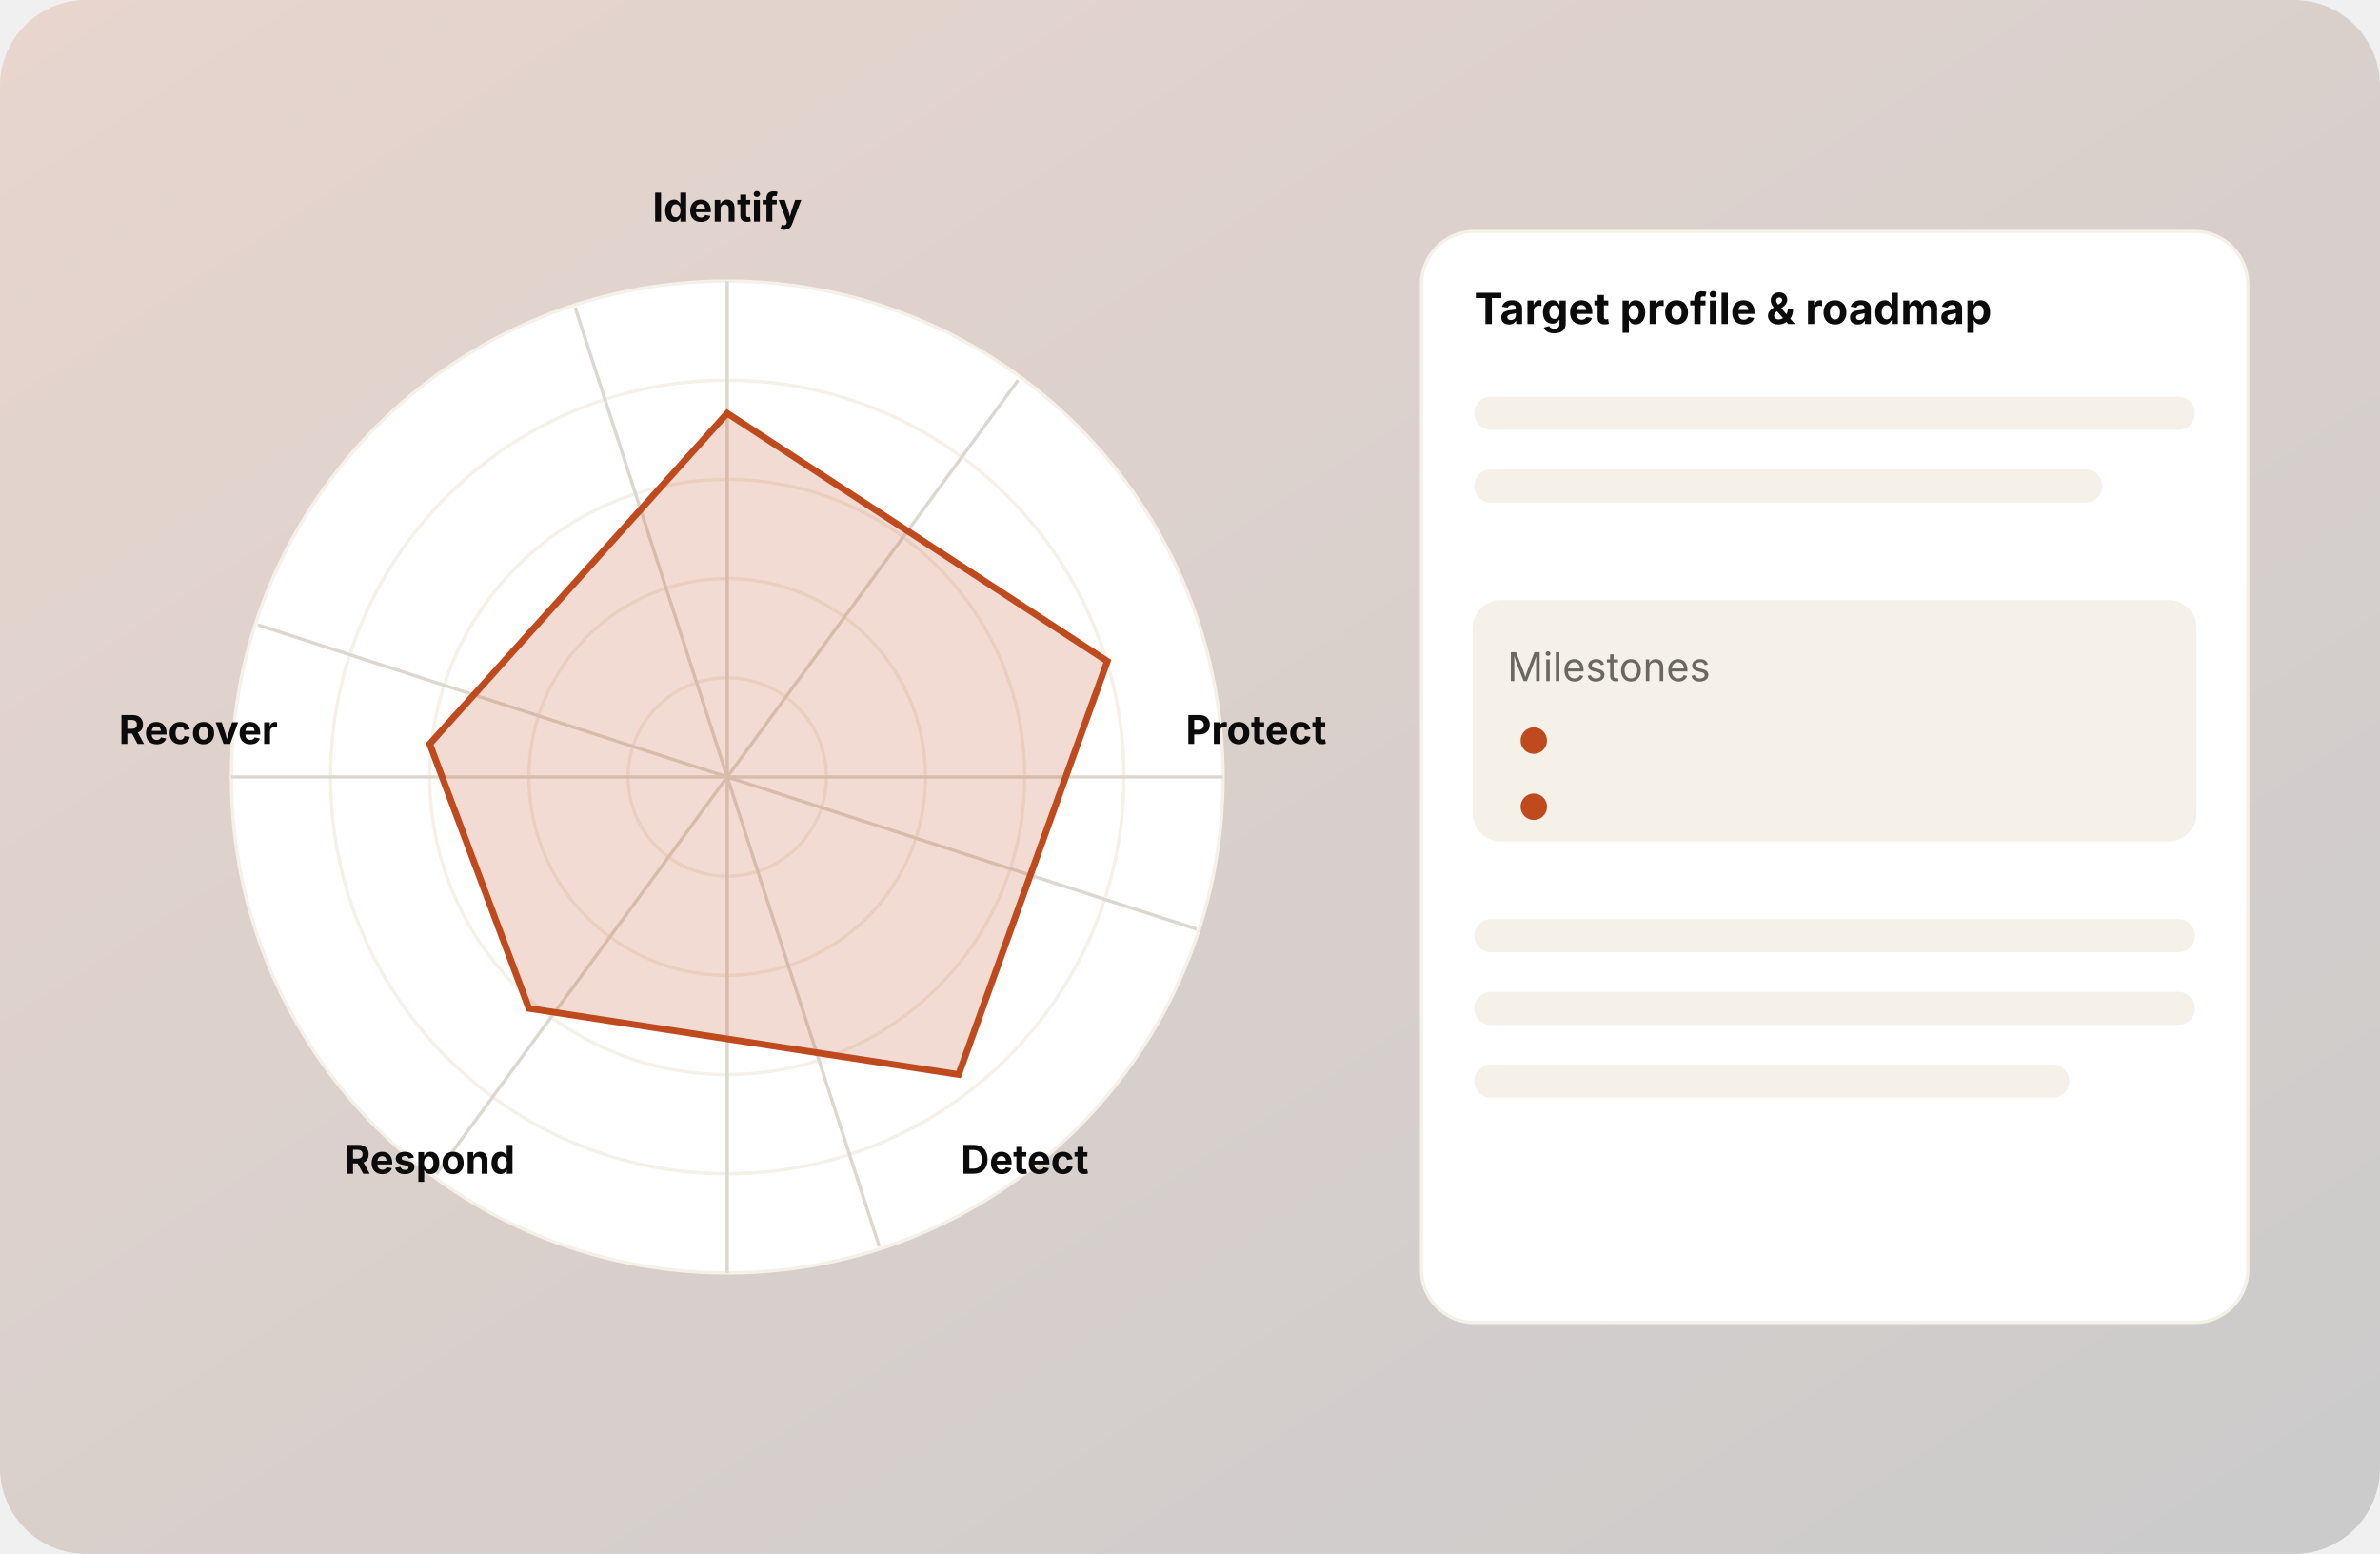
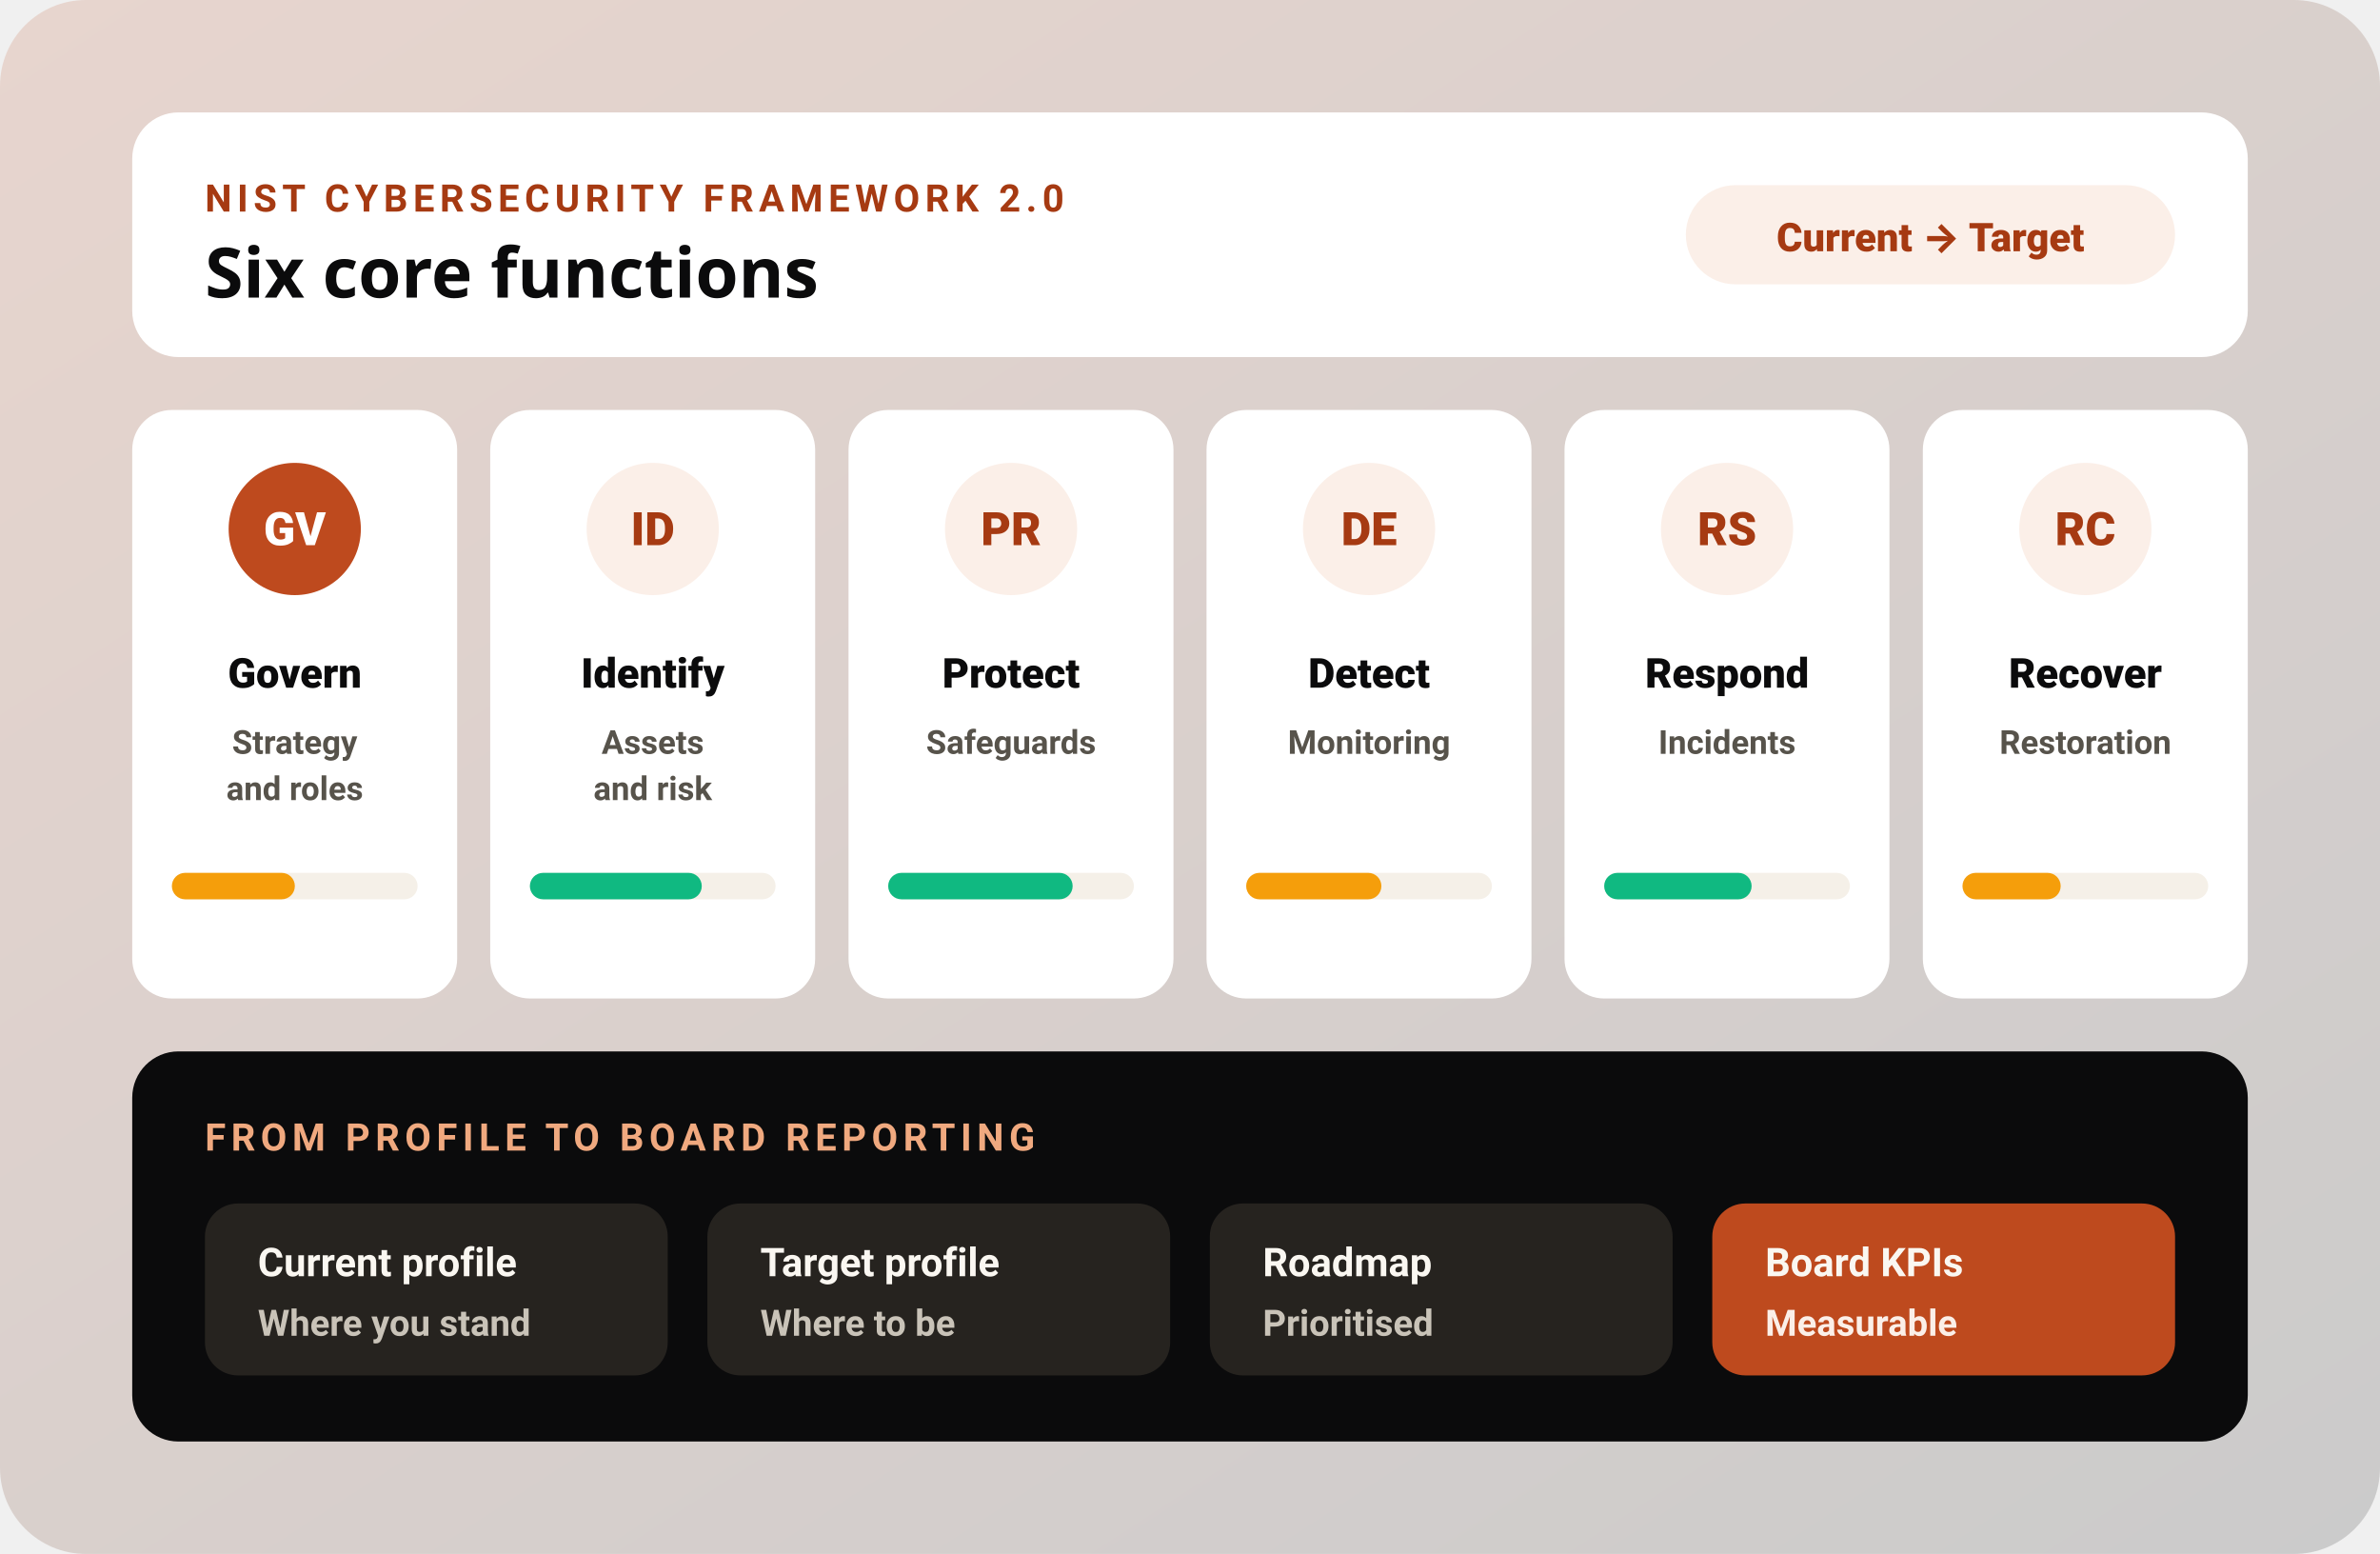
- <svg xmlns="http://www.w3.org/2000/svg" viewBox="0 0 720 470">
+ <svg xmlns="http://www.w3.org/2000/svg" viewBox="0 0 720 470" font-family="Manrope, system-ui, -apple-system, Segoe UI, Roboto, sans-serif">
  <defs>
    <linearGradient id="g" x1="0" y1="0" x2="1" y2="1">
      <stop offset="0" stop-color="#BE4A1E" stop-opacity=".16" />
      <stop offset="1" stop-color="#0B0B0C" stop-opacity=".16" />
    </linearGradient>
  </defs>
  <rect width="720" height="470" rx="26" fill="url(#g)" />
-   <g transform="translate(220,235)">
-     <circle r="150" fill="#fff" stroke="#F5F0E8" />
-     <circle r="120" fill="none" stroke="#F5F0E8" />
-     <circle r="90" fill="none" stroke="#F5F0E8" />
-     <circle r="60" fill="none" stroke="#F5F0E8" />
-     <circle r="30" fill="none" stroke="#F5F0E8" />
-     <g stroke="#DDD8CF">
-       <line x1="0" y1="-150" x2="0" y2="150" />
-       <line x1="-142" y1="-46" x2="142" y2="46" />
-       <line x1="-88" y1="120" x2="88" y2="-120" />
-       <line x1="150" y1="0" x2="-150" y2="0" />
-       <line x1="46" y1="142" x2="-46" y2="-142" />
+   <g transform="translate(40,34)">
+     <rect width="640" height="74" rx="14" fill="#fff" />
+     <text x="22" y="30" font-size="11.5" font-weight="700" fill="#A63A12" letter-spacing="1.6">NIST CYBERSECURITY FRAMEWORK 2.0</text>
+     <text x="22" y="56" font-family="Bricolage Grotesque, Manrope, system-ui, sans-serif" font-size="21" font-weight="700" fill="#0B0B0C">Six core functions</text>
+     <rect x="470" y="22" width="148" height="30" rx="15" fill="#FBEFE8" />
+     <text x="544" y="42" text-anchor="middle" font-size="12" font-weight="800" fill="#A63A12">Current → Target</text>
+   </g>
+   <g text-anchor="middle">
+     <g transform="translate(40.0,124)">
+       <rect width="98.3" height="178" rx="12" fill="#fff" />
+       <circle cx="49.167" cy="36" r="20" fill="#BE4A1E" />
+       <text x="49.167" y="40.9" font-size="14" font-weight="800" fill="#fff">GV</text>
+       <text x="49.167" y="84" font-size="12.5" font-weight="800" fill="#0B0B0C">Govern</text>
+       <text x="49.167" y="104" font-size="10" font-weight="600" fill="#57534B">Strategy</text>
+       <text x="49.167" y="118" font-size="10" font-weight="600" fill="#57534B">and roles</text>
+       <rect x="12" y="140" width="74.333" height="8" rx="4" fill="#F5F0E8" />
+       <rect x="12" y="140" width="37.2" height="8" rx="4" fill="#F59E0B" />
    </g>
-     <path d="M0,-110 L 115,-35 L 70,90 L -60,70 L -90,-10 Z" fill="#BE4A1E" opacity=".2" />
-     <path d="M0,-110 L 115,-35 L 70,90 L -60,70 L -90,-10 Z" fill="none" stroke="#BE4A1E" stroke-width="2" />
-     <g font-family="Inter, system-ui, -apple-system, Segoe UI, Roboto, sans-serif" font-size="12" fill="#0B0B0C" text-anchor="middle">
-       <text x="0" y="-168" font-weight="700">Identify</text>
-       <text x="160" y="-10" font-weight="700">Protect</text>
-       <text x="90" y="120" font-weight="700">Detect</text>
-       <text x="-90" y="120" font-weight="700">Respond</text>
-       <text x="-160" y="-10" font-weight="700">Recover</text>
+     <g transform="translate(148.3,124)">
+       <rect width="98.3" height="178" rx="12" fill="#fff" />
+       <circle cx="49.167" cy="36" r="20" fill="#FBEFE8" />
+       <text x="49.167" y="40.9" font-size="14" font-weight="800" fill="#A63A12">ID</text>
+       <text x="49.167" y="84" font-size="12.5" font-weight="800" fill="#0B0B0C">Identify</text>
+       <text x="49.167" y="104" font-size="10" font-weight="600" fill="#57534B">Assets</text>
+       <text x="49.167" y="118" font-size="10" font-weight="600" fill="#57534B">and risk</text>
+       <rect x="12" y="140" width="74.333" height="8" rx="4" fill="#F5F0E8" />
+       <rect x="12" y="140" width="52.0" height="8" rx="4" fill="#10B981" />
+     </g>
+     <g transform="translate(256.7,124)">
+       <rect width="98.3" height="178" rx="12" fill="#fff" />
+       <circle cx="49.167" cy="36" r="20" fill="#FBEFE8" />
+       <text x="49.167" y="40.9" font-size="14" font-weight="800" fill="#A63A12">PR</text>
+       <text x="49.167" y="84" font-size="12.5" font-weight="800" fill="#0B0B0C">Protect</text>
+       <text x="49.167" y="104" font-size="10" font-weight="600" fill="#57534B">Safeguards</text>
+       <rect x="12" y="140" width="74.333" height="8" rx="4" fill="#F5F0E8" />
+       <rect x="12" y="140" width="55.8" height="8" rx="4" fill="#10B981" />
+     </g>
+     <g transform="translate(365.0,124)">
+       <rect width="98.3" height="178" rx="12" fill="#fff" />
+       <circle cx="49.167" cy="36" r="20" fill="#FBEFE8" />
+       <text x="49.167" y="40.9" font-size="14" font-weight="800" fill="#A63A12">DE</text>
+       <text x="49.167" y="84" font-size="12.5" font-weight="800" fill="#0B0B0C">Detect</text>
+       <text x="49.167" y="104" font-size="10" font-weight="600" fill="#57534B">Monitoring</text>
+       <rect x="12" y="140" width="74.333" height="8" rx="4" fill="#F5F0E8" />
+       <rect x="12" y="140" width="40.9" height="8" rx="4" fill="#F59E0B" />
+     </g>
+     <g transform="translate(473.3,124)">
+       <rect width="98.3" height="178" rx="12" fill="#fff" />
+       <circle cx="49.167" cy="36" r="20" fill="#FBEFE8" />
+       <text x="49.167" y="40.9" font-size="14" font-weight="800" fill="#A63A12">RS</text>
+       <text x="49.167" y="84" font-size="12.5" font-weight="800" fill="#0B0B0C">Respond</text>
+       <text x="49.167" y="104" font-size="10" font-weight="600" fill="#57534B">Incidents</text>
+       <rect x="12" y="140" width="74.333" height="8" rx="4" fill="#F5F0E8" />
+       <rect x="12" y="140" width="44.6" height="8" rx="4" fill="#10B981" />
+     </g>
+     <g transform="translate(581.7,124)">
+       <rect width="98.3" height="178" rx="12" fill="#fff" />
+       <circle cx="49.167" cy="36" r="20" fill="#FBEFE8" />
+       <text x="49.167" y="40.9" font-size="14" font-weight="800" fill="#A63A12">RC</text>
+       <text x="49.167" y="84" font-size="12.5" font-weight="800" fill="#0B0B0C">Recover</text>
+       <text x="49.167" y="104" font-size="10" font-weight="600" fill="#57534B">Restoration</text>
+       <rect x="12" y="140" width="74.333" height="8" rx="4" fill="#F5F0E8" />
+       <rect x="12" y="140" width="29.7" height="8" rx="4" fill="#F59E0B" />
    </g>
  </g>
-   <g transform="translate(430,70)">
-     <rect width="250" height="330" rx="16" fill="#fff" stroke="#F5F0E8" />
-     <text x="16" y="28" font-family="Inter, system-ui, -apple-system, Segoe UI, Roboto, sans-serif" font-size="13" font-weight="700" fill="#0B0B0C">
-       Target profile &amp; roadmap
-     </text>
-     <rect x="16" y="50" width="218" height="10" rx="5" fill="#F5F0E8" />
-     <rect x="16" y="72" width="190" height="10" rx="5" fill="#F5F0E8" />
-     <rect x="16" y="112" width="218" height="72" rx="8" fill="#F5F0E8" stroke="#F5F0E8" />
-     <text x="26" y="136" font-family="Inter, system-ui, -apple-system, Segoe UI, Roboto, sans-serif" font-size="12" fill="#6B6860">Milestones</text>
-     <circle cx="34" cy="154" r="4" fill="#BE4A1E" />
-     <rect x="44" y="150" width="170" height="8" rx="4" fill="#F5F0E8" />
-     <circle cx="34" cy="174" r="4" fill="#BE4A1E" />
-     <rect x="44" y="170" width="150" height="8" rx="4" fill="#F5F0E8" />
-     <rect x="16" y="208" width="218" height="10" rx="5" fill="#F5F0E8" />
-     <rect x="16" y="230" width="218" height="10" rx="5" fill="#F5F0E8" />
-     <rect x="16" y="252" width="180" height="10" rx="5" fill="#F5F0E8" />
+   <g transform="translate(40,318)">
+     <rect width="640" height="118" rx="14" fill="#0B0B0C" />
+     <text x="22" y="30" font-size="11.5" font-weight="700" fill="#F0A97F" letter-spacing="1.6">FROM PROFILE TO BOARD REPORTING</text>
+     <rect x="22.0" y="46" width="140.0" height="52" rx="10" fill="#26231F" />
+     <text x="38.0" y="68" font-size="12" font-weight="700" fill="#FAF7F1">Current profile</text>
+     <text x="38.0" y="86" font-size="11" font-weight="600" fill="#C9C3B8">Where you stand</text>
+     <rect x="174.0" y="46" width="140.0" height="52" rx="10" fill="#26231F" />
+     <text x="190.0" y="68" font-size="12" font-weight="700" fill="#FAF7F1">Target profile</text>
+     <text x="190.0" y="86" font-size="11" font-weight="600" fill="#C9C3B8">Where to be</text>
+     <rect x="326.0" y="46" width="140.0" height="52" rx="10" fill="#26231F" />
+     <text x="342.0" y="68" font-size="12" font-weight="700" fill="#FAF7F1">Roadmap</text>
+     <text x="342.0" y="86" font-size="11" font-weight="600" fill="#C9C3B8">Prioritised</text>
+     <rect x="478.0" y="46" width="140.0" height="52" rx="10" fill="#BE4A1E" />
+     <text x="494.0" y="68" font-size="12" font-weight="700" fill="#FAF7F1">Board KPIs</text>
+     <text x="494.0" y="86" font-size="11" font-weight="600" fill="#FBEFE8">Measurable</text>
  </g>
</svg>
